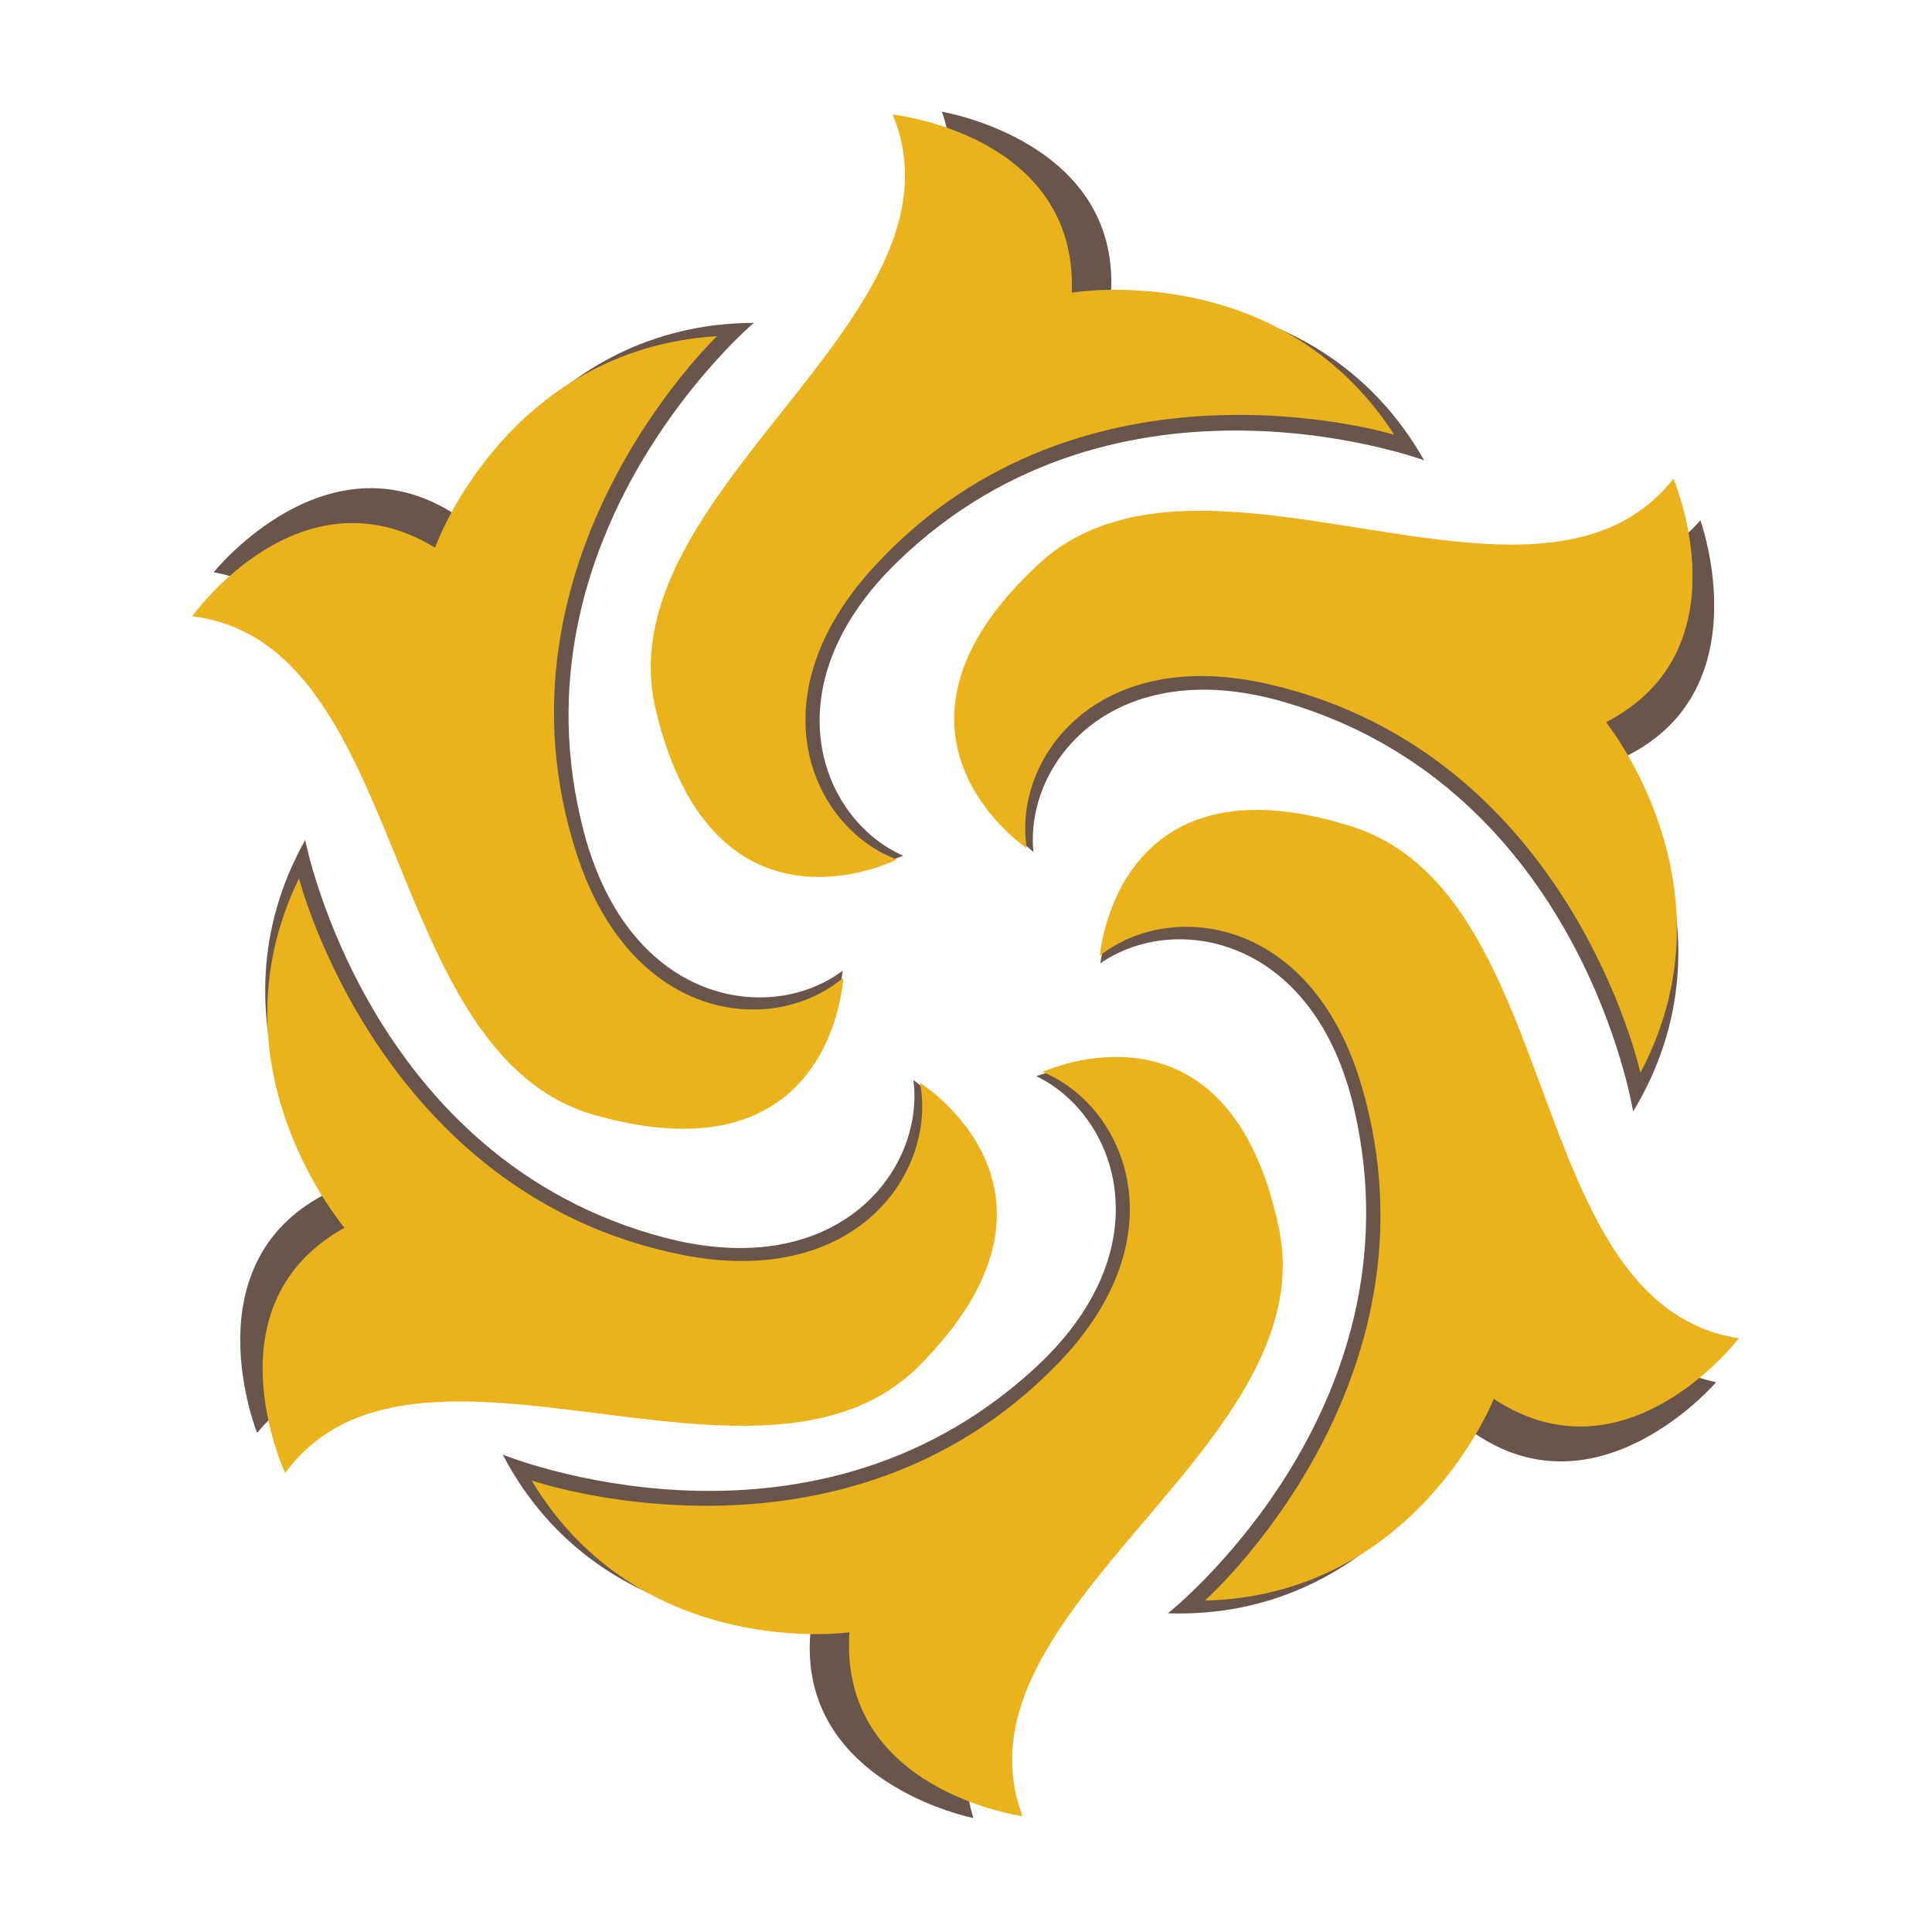
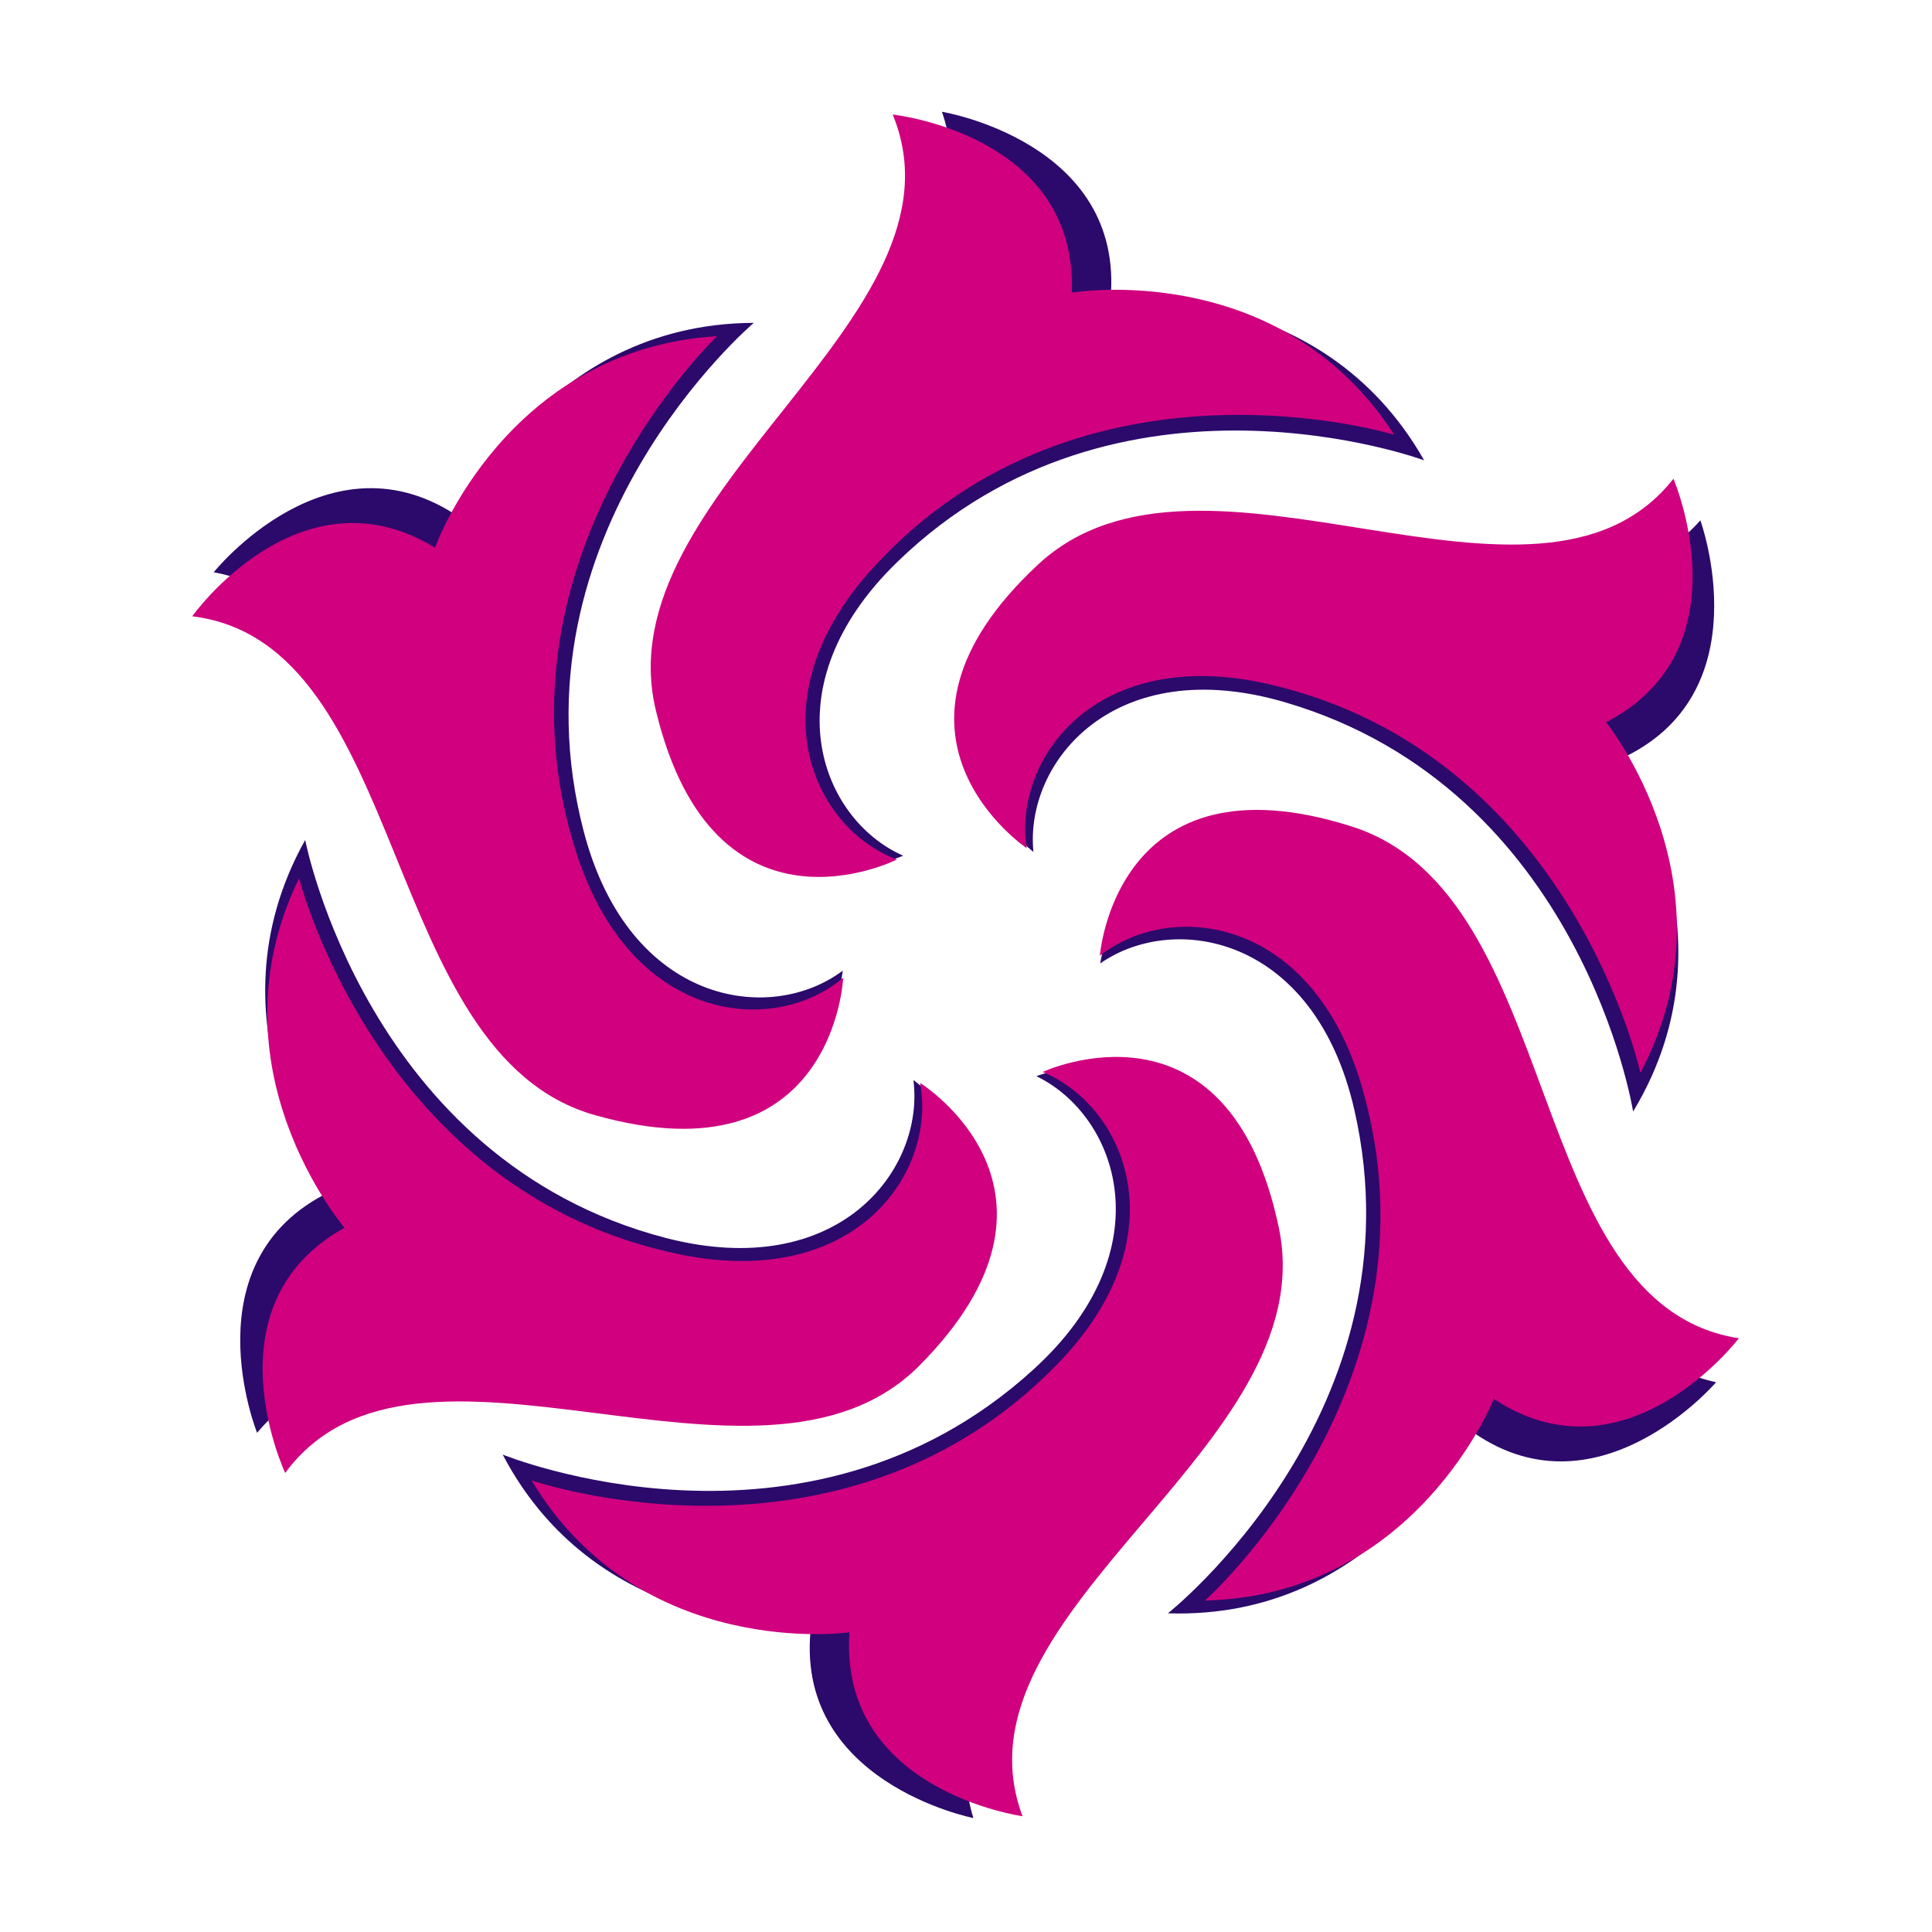
<svg xmlns="http://www.w3.org/2000/svg" width="1080" zoomAndPan="magnify" viewBox="0 0 810 810" height="1080" preserveAspectRatio="xMidYMid meet" version="1.2">
  <defs>
    <clipPath id="7bf3ae3af1">
      <path d="M 210 446 L 531 446 L 531 762.227 L 210 762.227 Z M 210 446 " />
    </clipPath>
    <clipPath id="29f2dac08f">
      <path d="M 280 46.852 L 598 46.852 L 598 365 L 280 365 Z M 280 46.852 " />
    </clipPath>
    <clipPath id="8f0622b46c">
      <path d="M 222 443 L 538 443 L 538 762 L 222 762 Z M 222 443 " />
    </clipPath>
    <clipPath id="dad57deb92">
      <path d="M 26.797 68.094 L 740.984 26.852 L 782.227 741.035 L 68.039 782.277 Z M 26.797 68.094 " />
    </clipPath>
    <clipPath id="aeb8d2ca46">
      <path d="M 26.797 68.094 L 740.984 26.852 L 782.227 741.035 L 68.039 782.277 Z M 26.797 68.094 " />
    </clipPath>
    <clipPath id="f9dffd52d2">
      <path d="M 461 339 L 730 339 L 730 672 L 461 672 Z M 461 339 " />
    </clipPath>
    <clipPath id="7b3b30e5e2">
      <path d="M 26.797 68.094 L 740.984 26.852 L 782.227 741.035 L 68.039 782.277 Z M 26.797 68.094 " />
    </clipPath>
    <clipPath id="2fda4a5893">
      <path d="M 26.797 68.094 L 740.984 26.852 L 782.227 741.035 L 68.039 782.277 Z M 26.797 68.094 " />
    </clipPath>
    <clipPath id="404e4bcf4a">
      <path d="M 400 200 L 710 200 L 710 450 L 400 450 Z M 400 200 " />
    </clipPath>
    <clipPath id="503c9d94e8">
      <path d="M 26.797 68.094 L 740.984 26.852 L 782.227 741.035 L 68.039 782.277 Z M 26.797 68.094 " />
    </clipPath>
    <clipPath id="6adae51e9a">
      <path d="M 26.797 68.094 L 740.984 26.852 L 782.227 741.035 L 68.039 782.277 Z M 26.797 68.094 " />
    </clipPath>
    <clipPath id="65b650ad0f">
      <path d="M 272 48 L 585 48 L 585 368 L 272 368 Z M 272 48 " />
    </clipPath>
    <clipPath id="dcd7cbd8a9">
      <path d="M 26.797 68.094 L 740.984 26.852 L 782.227 741.035 L 68.039 782.277 Z M 26.797 68.094 " />
    </clipPath>
    <clipPath id="2844abbaee">
      <path d="M 26.797 68.094 L 740.984 26.852 L 782.227 741.035 L 68.039 782.277 Z M 26.797 68.094 " />
    </clipPath>
    <clipPath id="ed51dee6ee">
      <path d="M 80 140 L 354 140 L 354 474 L 80 474 Z M 80 140 " />
    </clipPath>
    <clipPath id="9abfb7c6f3">
      <path d="M 26.797 68.094 L 740.984 26.852 L 782.227 741.035 L 68.039 782.277 Z M 26.797 68.094 " />
    </clipPath>
    <clipPath id="ccbd1c0f83">
      <path d="M 26.797 68.094 L 740.984 26.852 L 782.227 741.035 L 68.039 782.277 Z M 26.797 68.094 " />
    </clipPath>
    <clipPath id="a07d8f15d3">
      <path d="M 110 368 L 418 368 L 418 618 L 110 618 Z M 110 368 " />
    </clipPath>
    <clipPath id="d2a1cb2c4e">
      <path d="M 26.797 68.094 L 740.984 26.852 L 782.227 741.035 L 68.039 782.277 Z M 26.797 68.094 " />
    </clipPath>
    <clipPath id="7972fc76ea">
      <path d="M 26.797 68.094 L 740.984 26.852 L 782.227 741.035 L 68.039 782.277 Z M 26.797 68.094 " />
    </clipPath>
  </defs>
  <g id="5742f7371a">
    <g clip-rule="nonzero" clip-path="url(#7bf3ae3af1)">
-       <path style=" stroke:none;fill-rule:evenodd;fill:#69554c;fill-opacity:1;" d="M 210.75 609.836 C 210.75 609.836 337.266 661.586 433.09 574.324 C 488.586 524.004 468.777 467.797 434.516 451.199 C 434.516 451.199 514.281 419.438 529.625 522.223 C 543.543 615.547 380.805 674.074 408.105 762.227 C 408.105 762.227 331.734 747.238 340.121 681.035 C 339.941 681.215 251.793 688.172 210.75 609.836 Z M 210.75 609.836 " />
+       <path style=" stroke:none;fill-rule:evenodd;fill:#2B0A6B;fill-opacity:1;" d="M 210.75 609.836 C 210.75 609.836 337.266 661.586 433.09 574.324 C 488.586 524.004 468.777 467.797 434.516 451.199 C 434.516 451.199 514.281 419.438 529.625 522.223 C 543.543 615.547 380.805 674.074 408.105 762.227 C 408.105 762.227 331.734 747.238 340.121 681.035 C 339.941 681.215 251.793 688.172 210.75 609.836 Z M 210.75 609.836 " />
    </g>
-     <path style=" stroke:none;fill-rule:evenodd;fill:#69554c;fill-opacity:1;" d="M 489.656 676.395 C 489.656 676.395 596.719 591.637 567.812 465.297 C 551.219 392.492 492.512 382.145 461.281 403.914 C 461.281 403.914 472.703 318.797 569.777 355.914 C 658.105 389.637 629.195 560.051 719.488 579.5 C 719.488 579.5 668.812 638.742 615.457 598.949 C 615.457 598.949 578.34 679.25 489.656 676.395 Z M 489.656 676.395 " />
-     <path style=" stroke:none;fill-rule:evenodd;fill:#69554c;fill-opacity:1;" d="M 684.691 466.012 C 684.691 466.012 663.281 331.109 539.082 294.527 C 467.352 273.293 429.52 319.332 433.266 357.16 C 433.266 357.16 364.746 305.234 444.688 238.855 C 517.137 178.539 651.68 287.211 712.887 218.156 C 712.887 218.156 739.473 291.316 678.805 318.441 C 678.805 318.617 730.551 390.172 684.691 466.012 Z M 684.691 466.012 " />
+     <path style=" stroke:none;fill-rule:evenodd;fill:#2B0A6B;fill-opacity:1;" d="M 489.656 676.395 C 489.656 676.395 596.719 591.637 567.812 465.297 C 551.219 392.492 492.512 382.145 461.281 403.914 C 461.281 403.914 472.703 318.797 569.777 355.914 C 658.105 389.637 629.195 560.051 719.488 579.5 C 719.488 579.5 668.812 638.742 615.457 598.949 C 615.457 598.949 578.34 679.25 489.656 676.395 Z M 489.656 676.395 " />
+     <path style=" stroke:none;fill-rule:evenodd;fill:#2B0A6B;fill-opacity:1;" d="M 684.691 466.012 C 684.691 466.012 663.281 331.109 539.082 294.527 C 467.352 273.293 429.52 319.332 433.266 357.16 C 433.266 357.16 364.746 305.234 444.688 238.855 C 517.137 178.539 651.68 287.211 712.887 218.156 C 712.887 218.156 739.473 291.316 678.805 318.441 C 678.805 318.617 730.551 390.172 684.691 466.012 Z M 684.691 466.012 " />
    <g clip-rule="nonzero" clip-path="url(#29f2dac08f)">
-       <path style=" stroke:none;fill-rule:evenodd;fill:#69554c;fill-opacity:1;" d="M 597.078 192.996 C 597.078 192.996 468.957 145.527 376.164 235.641 C 322.453 287.746 343.867 343.422 378.664 358.766 C 378.664 358.766 299.969 393.027 281.414 290.781 C 264.281 197.812 425.059 134.109 394.902 46.852 C 394.902 46.852 471.812 59.52 465.566 125.723 C 465.387 125.723 553.359 115.906 597.078 192.996 Z M 597.078 192.996 " />
+       <path style=" stroke:none;fill-rule:evenodd;fill:#2B0A6B;fill-opacity:1;" d="M 597.078 192.996 C 597.078 192.996 468.957 145.527 376.164 235.641 C 322.453 287.746 343.867 343.422 378.664 358.766 C 378.664 358.766 299.969 393.027 281.414 290.781 C 264.281 197.812 425.059 134.109 394.902 46.852 C 394.902 46.852 471.812 59.52 465.566 125.723 C 465.387 125.723 553.359 115.906 597.078 192.996 Z M 597.078 192.996 " />
    </g>
-     <path style=" stroke:none;fill-rule:evenodd;fill:#69554c;fill-opacity:1;" d="M 316.031 135.359 C 316.031 135.359 211.82 223.688 244.832 348.953 C 263.926 421.223 322.988 429.789 353.324 406.945 C 353.324 406.945 344.582 492.422 246.258 458.516 C 157.039 427.824 180.234 256.34 89.586 239.926 C 89.586 239.926 138.125 179.254 192.906 217.086 C 192.727 217.086 227.344 135.715 316.031 135.359 Z M 316.031 135.359 " />
-     <path style=" stroke:none;fill-rule:evenodd;fill:#69554c;fill-opacity:1;" d="M 127.953 352.164 C 127.953 352.164 153.828 486.355 279.094 519.008 C 351.539 537.746 387.766 490.457 382.945 452.809 C 382.945 452.809 453.074 502.234 375.453 571.473 C 304.789 633.926 166.852 529.535 107.789 600.734 C 107.789 600.734 78.703 528.465 138.48 499.559 C 138.66 499.379 84.77 429.43 127.953 352.164 Z M 127.953 352.164 " />
+     <path style=" stroke:none;fill-rule:evenodd;fill:#2B0A6B;fill-opacity:1;" d="M 316.031 135.359 C 316.031 135.359 211.82 223.688 244.832 348.953 C 263.926 421.223 322.988 429.789 353.324 406.945 C 353.324 406.945 344.582 492.422 246.258 458.516 C 157.039 427.824 180.234 256.34 89.586 239.926 C 89.586 239.926 138.125 179.254 192.906 217.086 C 192.727 217.086 227.344 135.715 316.031 135.359 Z M 316.031 135.359 " />
+     <path style=" stroke:none;fill-rule:evenodd;fill:#2B0A6B;fill-opacity:1;" d="M 127.953 352.164 C 127.953 352.164 153.828 486.355 279.094 519.008 C 351.539 537.746 387.766 490.457 382.945 452.809 C 382.945 452.809 453.074 502.234 375.453 571.473 C 304.789 633.926 166.852 529.535 107.789 600.734 C 107.789 600.734 78.703 528.465 138.48 499.559 C 138.66 499.379 84.77 429.43 127.953 352.164 Z M 127.953 352.164 " />
    <g clip-rule="nonzero" clip-path="url(#8f0622b46c)">
      <g clip-rule="nonzero" clip-path="url(#dad57deb92)">
        <g clip-rule="nonzero" clip-path="url(#aeb8d2ca46)">
-           <path style=" stroke:none;fill-rule:evenodd;fill:#eab31b;fill-opacity:1;" d="M 222.883 620.695 C 222.883 620.695 352.172 665.062 442.805 572.426 C 495.309 518.988 472.293 464.016 437.133 449.422 C 437.133 449.422 514.93 413.113 536.176 514.84 C 555.453 607.207 396.359 675.023 428.695 761.453 C 428.695 761.453 351.586 750.891 356.141 684.316 C 355.973 684.504 268.371 696.535 222.883 620.695 Z M 222.883 620.695 " />
+           <path style=" stroke:none;fill-rule:evenodd;fill:#D0007F;fill-opacity:1;" d="M 222.883 620.695 C 222.883 620.695 352.172 665.062 442.805 572.426 C 495.309 518.988 472.293 464.016 437.133 449.422 C 437.133 449.422 514.93 413.113 536.176 514.84 C 555.453 607.207 396.359 675.023 428.695 761.453 C 428.695 761.453 351.586 750.891 356.141 684.316 C 355.973 684.504 268.371 696.535 222.883 620.695 Z M 222.883 620.695 " />
        </g>
      </g>
    </g>
    <g clip-rule="nonzero" clip-path="url(#f9dffd52d2)">
      <g clip-rule="nonzero" clip-path="url(#7b3b30e5e2)">
        <g clip-rule="nonzero" clip-path="url(#2fda4a5893)">
-           <path style=" stroke:none;fill-rule:evenodd;fill:#eab31b;fill-opacity:1;" d="M 505.16 671.062 C 505.16 671.062 607.16 580.27 571.02 455.809 C 550.254 384.082 491.047 377.137 461.125 400.672 C 461.125 400.672 467.621 315.035 566.672 346.492 C 656.797 375.07 637.762 546.867 729.027 561.078 C 729.027 561.078 681.848 623.145 626.289 586.496 C 626.289 586.496 593.863 668.801 505.16 671.062 Z M 505.16 671.062 " />
+           <path style=" stroke:none;fill-rule:evenodd;fill:#D0007F;fill-opacity:1;" d="M 505.16 671.062 C 505.16 671.062 607.16 580.27 571.02 455.809 C 550.254 384.082 491.047 377.137 461.125 400.672 C 461.125 400.672 467.621 315.035 566.672 346.492 C 656.797 375.07 637.762 546.867 729.027 561.078 C 729.027 561.078 681.848 623.145 626.289 586.496 C 626.289 586.496 593.863 668.801 505.16 671.062 Z M 505.16 671.062 " />
        </g>
      </g>
    </g>
    <g clip-rule="nonzero" clip-path="url(#404e4bcf4a)">
      <g clip-rule="nonzero" clip-path="url(#503c9d94e8)">
        <g clip-rule="nonzero" clip-path="url(#6adae51e9a)">
-           <path style=" stroke:none;fill-rule:evenodd;fill:#eab31b;fill-opacity:1;" d="M 687.746 449.785 C 687.746 449.785 658.59 316.34 532.492 286.98 C 459.652 269.918 424.539 318.059 430.461 355.609 C 430.461 355.609 359.062 307.723 435.043 236.844 C 503.895 172.453 644.48 273.188 701.602 200.715 C 701.602 200.715 732.363 272.223 673.359 302.797 C 673.371 302.977 729.156 371.43 687.746 449.785 Z M 687.746 449.785 " />
+           <path style=" stroke:none;fill-rule:evenodd;fill:#D0007F;fill-opacity:1;" d="M 687.746 449.785 C 687.746 449.785 658.59 316.34 532.492 286.98 C 459.652 269.918 424.539 318.059 430.461 355.609 C 430.461 355.609 359.062 307.723 435.043 236.844 C 503.895 172.453 644.48 273.188 701.602 200.715 C 701.602 200.715 732.363 272.223 673.359 302.797 C 673.371 302.977 729.156 371.43 687.746 449.785 Z M 687.746 449.785 " />
        </g>
      </g>
    </g>
    <g clip-rule="nonzero" clip-path="url(#65b650ad0f)">
      <g clip-rule="nonzero" clip-path="url(#dcd7cbd8a9)">
        <g clip-rule="nonzero" clip-path="url(#2844abbaee)">
-           <path style=" stroke:none;fill-rule:evenodd;fill:#eab31b;fill-opacity:1;" d="M 584.535 182.273 C 584.535 182.273 453.891 142.273 366.449 237.586 C 315.832 292.699 340.418 347.047 376.043 360.363 C 376.043 360.363 299.457 399.102 275.035 298.094 C 252.57 206.27 409.41 133.402 374.273 48.027 C 374.273 48.027 451.781 56.242 449.363 122.695 C 449.188 122.703 536.445 107.836 584.535 182.273 Z M 584.535 182.273 " />
+           <path style=" stroke:none;fill-rule:evenodd;fill:#D0007F;fill-opacity:1;" d="M 584.535 182.273 C 584.535 182.273 453.891 142.273 366.449 237.586 C 315.832 292.699 340.418 347.047 376.043 360.363 C 376.043 360.363 299.457 399.102 275.035 298.094 C 252.57 206.27 409.41 133.402 374.273 48.027 C 374.273 48.027 451.781 56.242 449.363 122.695 C 449.188 122.703 536.445 107.836 584.535 182.273 Z M 584.535 182.273 " />
        </g>
      </g>
    </g>
    <g clip-rule="nonzero" clip-path="url(#ed51dee6ee)">
      <g clip-rule="nonzero" clip-path="url(#9abfb7c6f3)">
        <g clip-rule="nonzero" clip-path="url(#ccbd1c0f83)">
-           <path style=" stroke:none;fill-rule:evenodd;fill:#eab31b;fill-opacity:1;" d="M 300.633 140.934 C 300.633 140.934 201.688 235.125 241.867 358.281 C 265.094 429.328 324.555 434.473 353.523 409.922 C 353.523 409.922 349.723 495.758 249.609 467.578 C 158.766 442.082 172.039 269.547 80.594 258.383 C 80.594 258.383 125.555 195.016 182.426 229.625 C 182.246 229.633 212.117 146.402 300.633 140.934 Z M 300.633 140.934 " />
+           <path style=" stroke:none;fill-rule:evenodd;fill:#D0007F;fill-opacity:1;" d="M 300.633 140.934 C 300.633 140.934 201.688 235.125 241.867 358.281 C 265.094 429.328 324.555 434.473 353.523 409.922 C 353.523 409.922 349.723 495.758 249.609 467.578 C 158.766 442.082 172.039 269.547 80.594 258.383 C 80.594 258.383 125.555 195.016 182.426 229.625 C 182.246 229.633 212.117 146.402 300.633 140.934 Z M 300.633 140.934 " />
        </g>
      </g>
    </g>
    <g clip-rule="nonzero" clip-path="url(#a07d8f15d3)">
      <g clip-rule="nonzero" clip-path="url(#d2a1cb2c4e)">
        <g clip-rule="nonzero" clip-path="url(#7972fc76ea)">
-           <path style=" stroke:none;fill-rule:evenodd;fill:#eab31b;fill-opacity:1;" d="M 125.367 368.227 C 125.367 368.227 158.934 500.699 285.875 526.078 C 359.281 540.605 392.719 491.309 385.738 454 C 385.738 454 458.602 499.301 385.098 572.898 C 318.152 639.32 174.43 543.059 119.566 617.543 C 119.566 617.543 86.363 547.07 144.375 514.766 C 144.543 514.578 86.711 447.852 125.367 368.227 Z M 125.367 368.227 " />
+           <path style=" stroke:none;fill-rule:evenodd;fill:#D0007F;fill-opacity:1;" d="M 125.367 368.227 C 125.367 368.227 158.934 500.699 285.875 526.078 C 359.281 540.605 392.719 491.309 385.738 454 C 385.738 454 458.602 499.301 385.098 572.898 C 318.152 639.32 174.43 543.059 119.566 617.543 C 119.566 617.543 86.363 547.07 144.375 514.766 C 144.543 514.578 86.711 447.852 125.367 368.227 Z M 125.367 368.227 " />
        </g>
      </g>
    </g>
  </g>
</svg>
